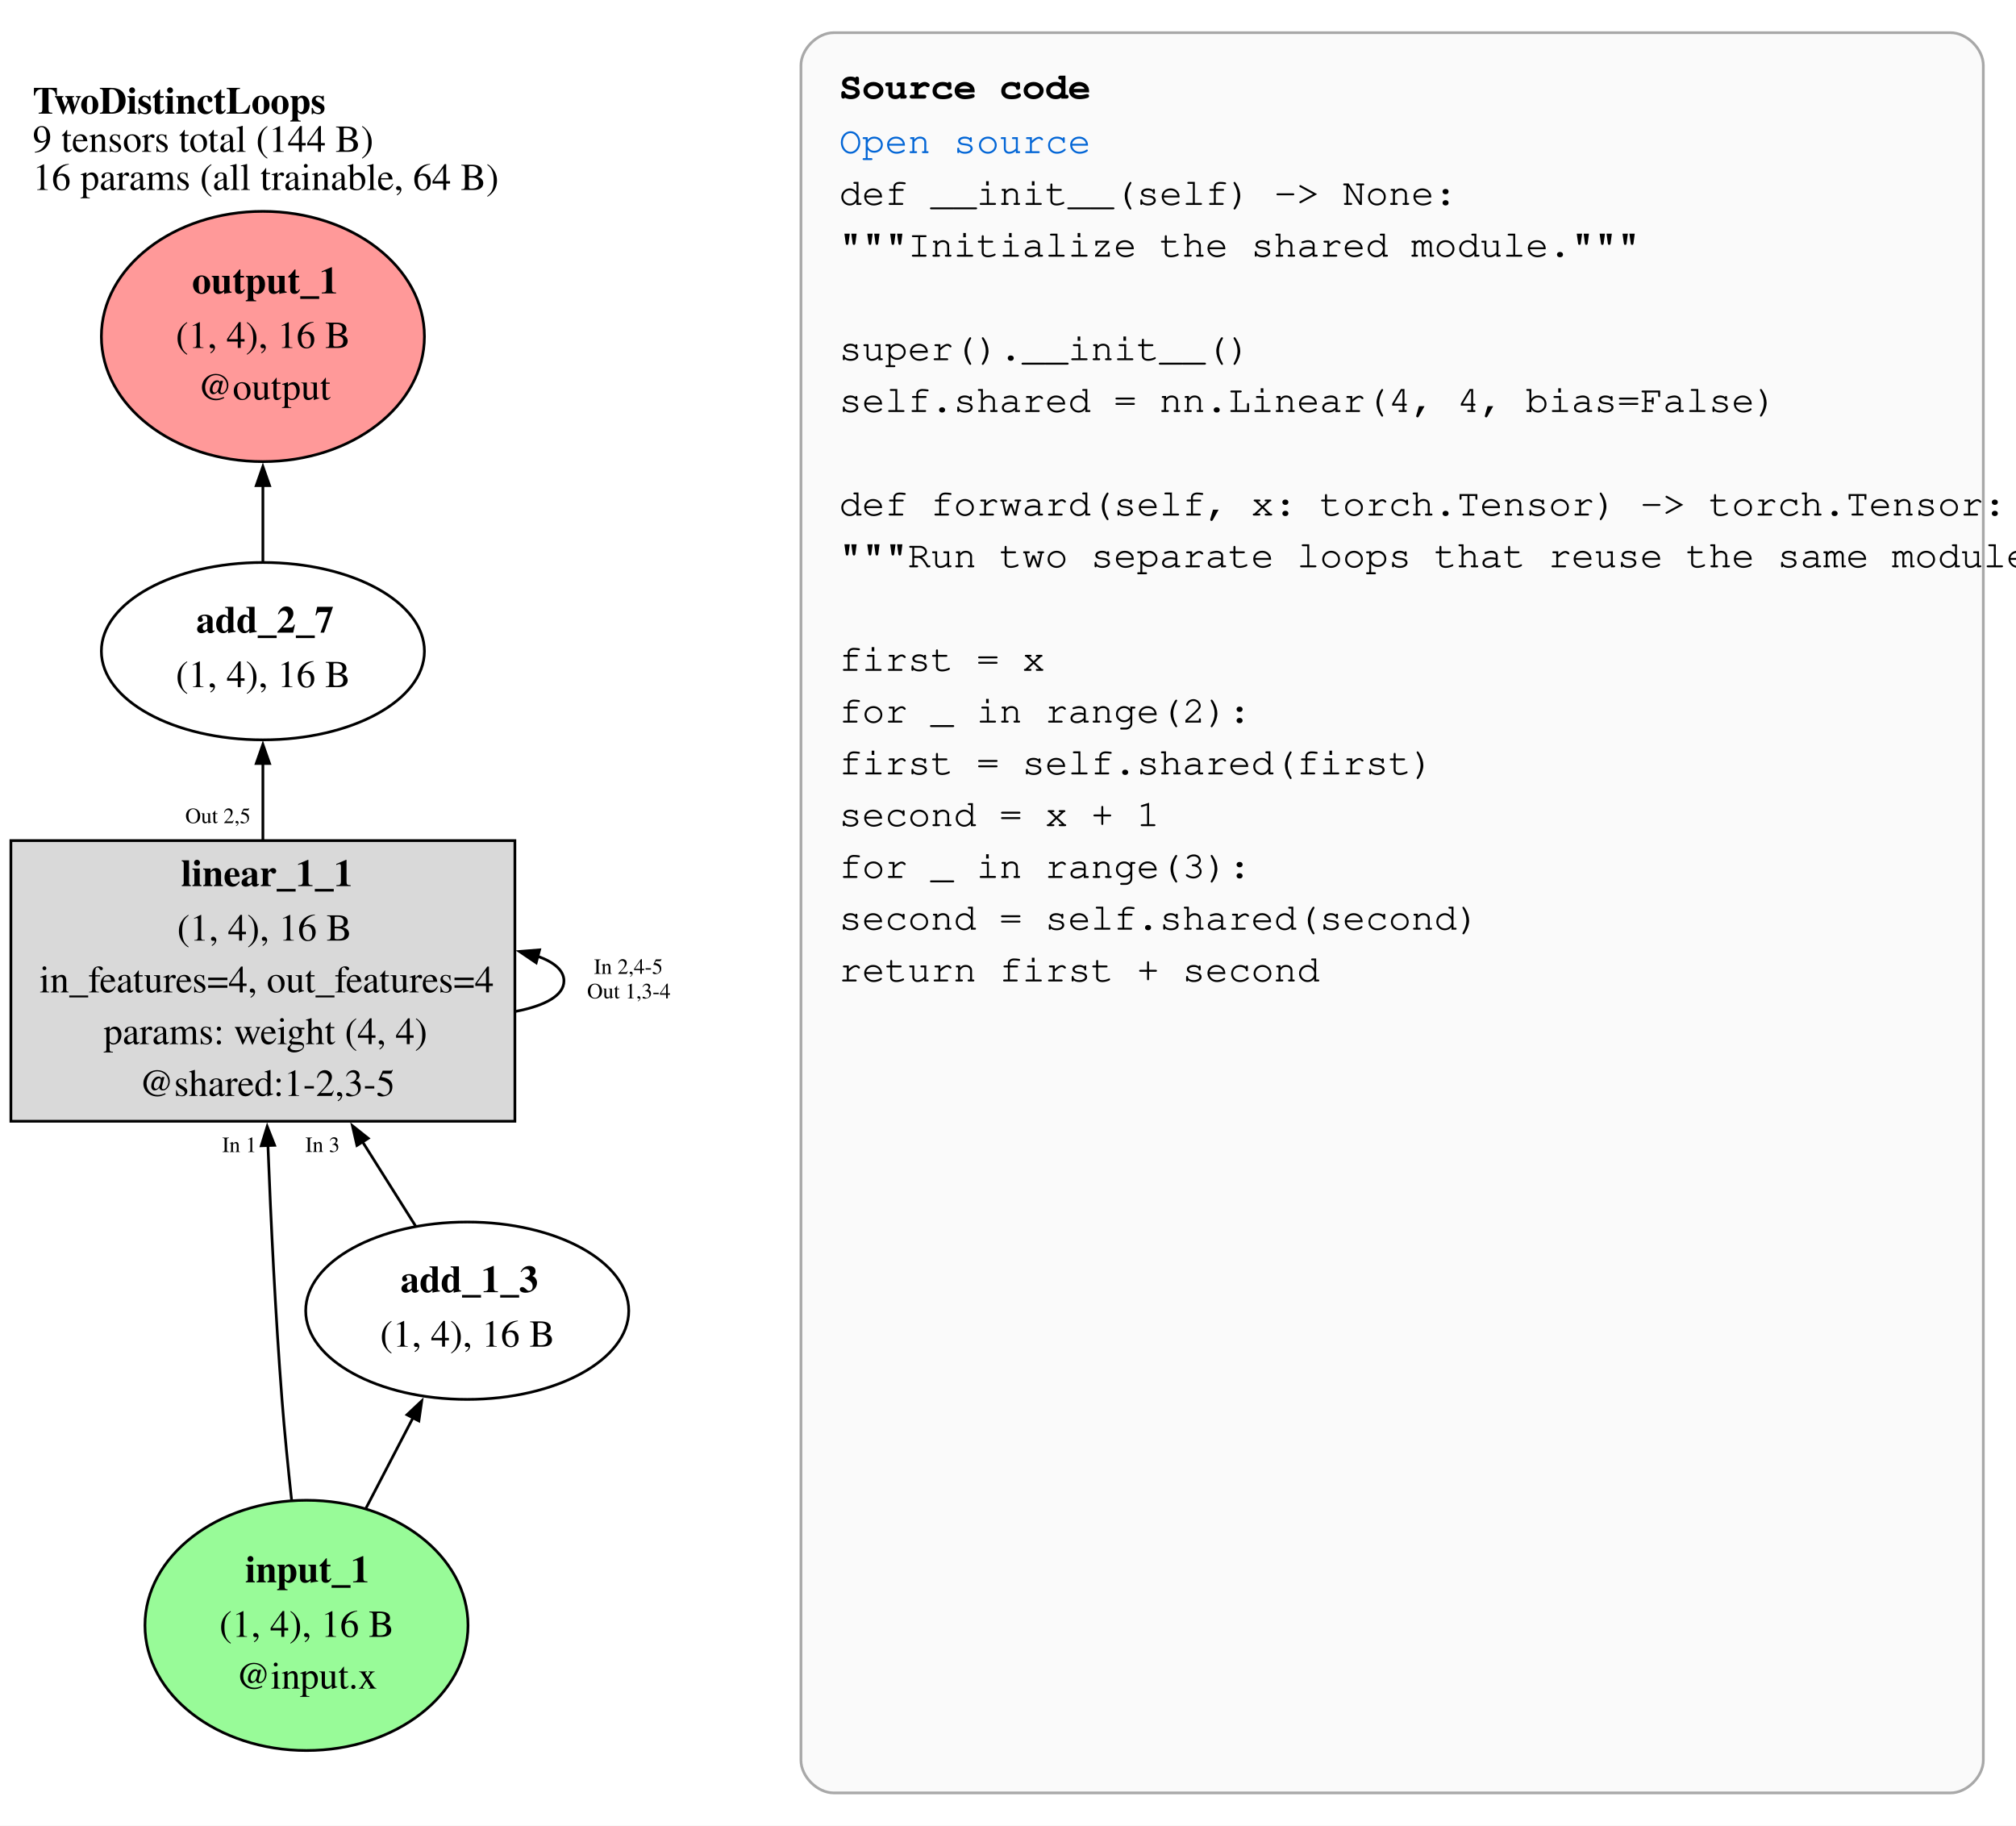
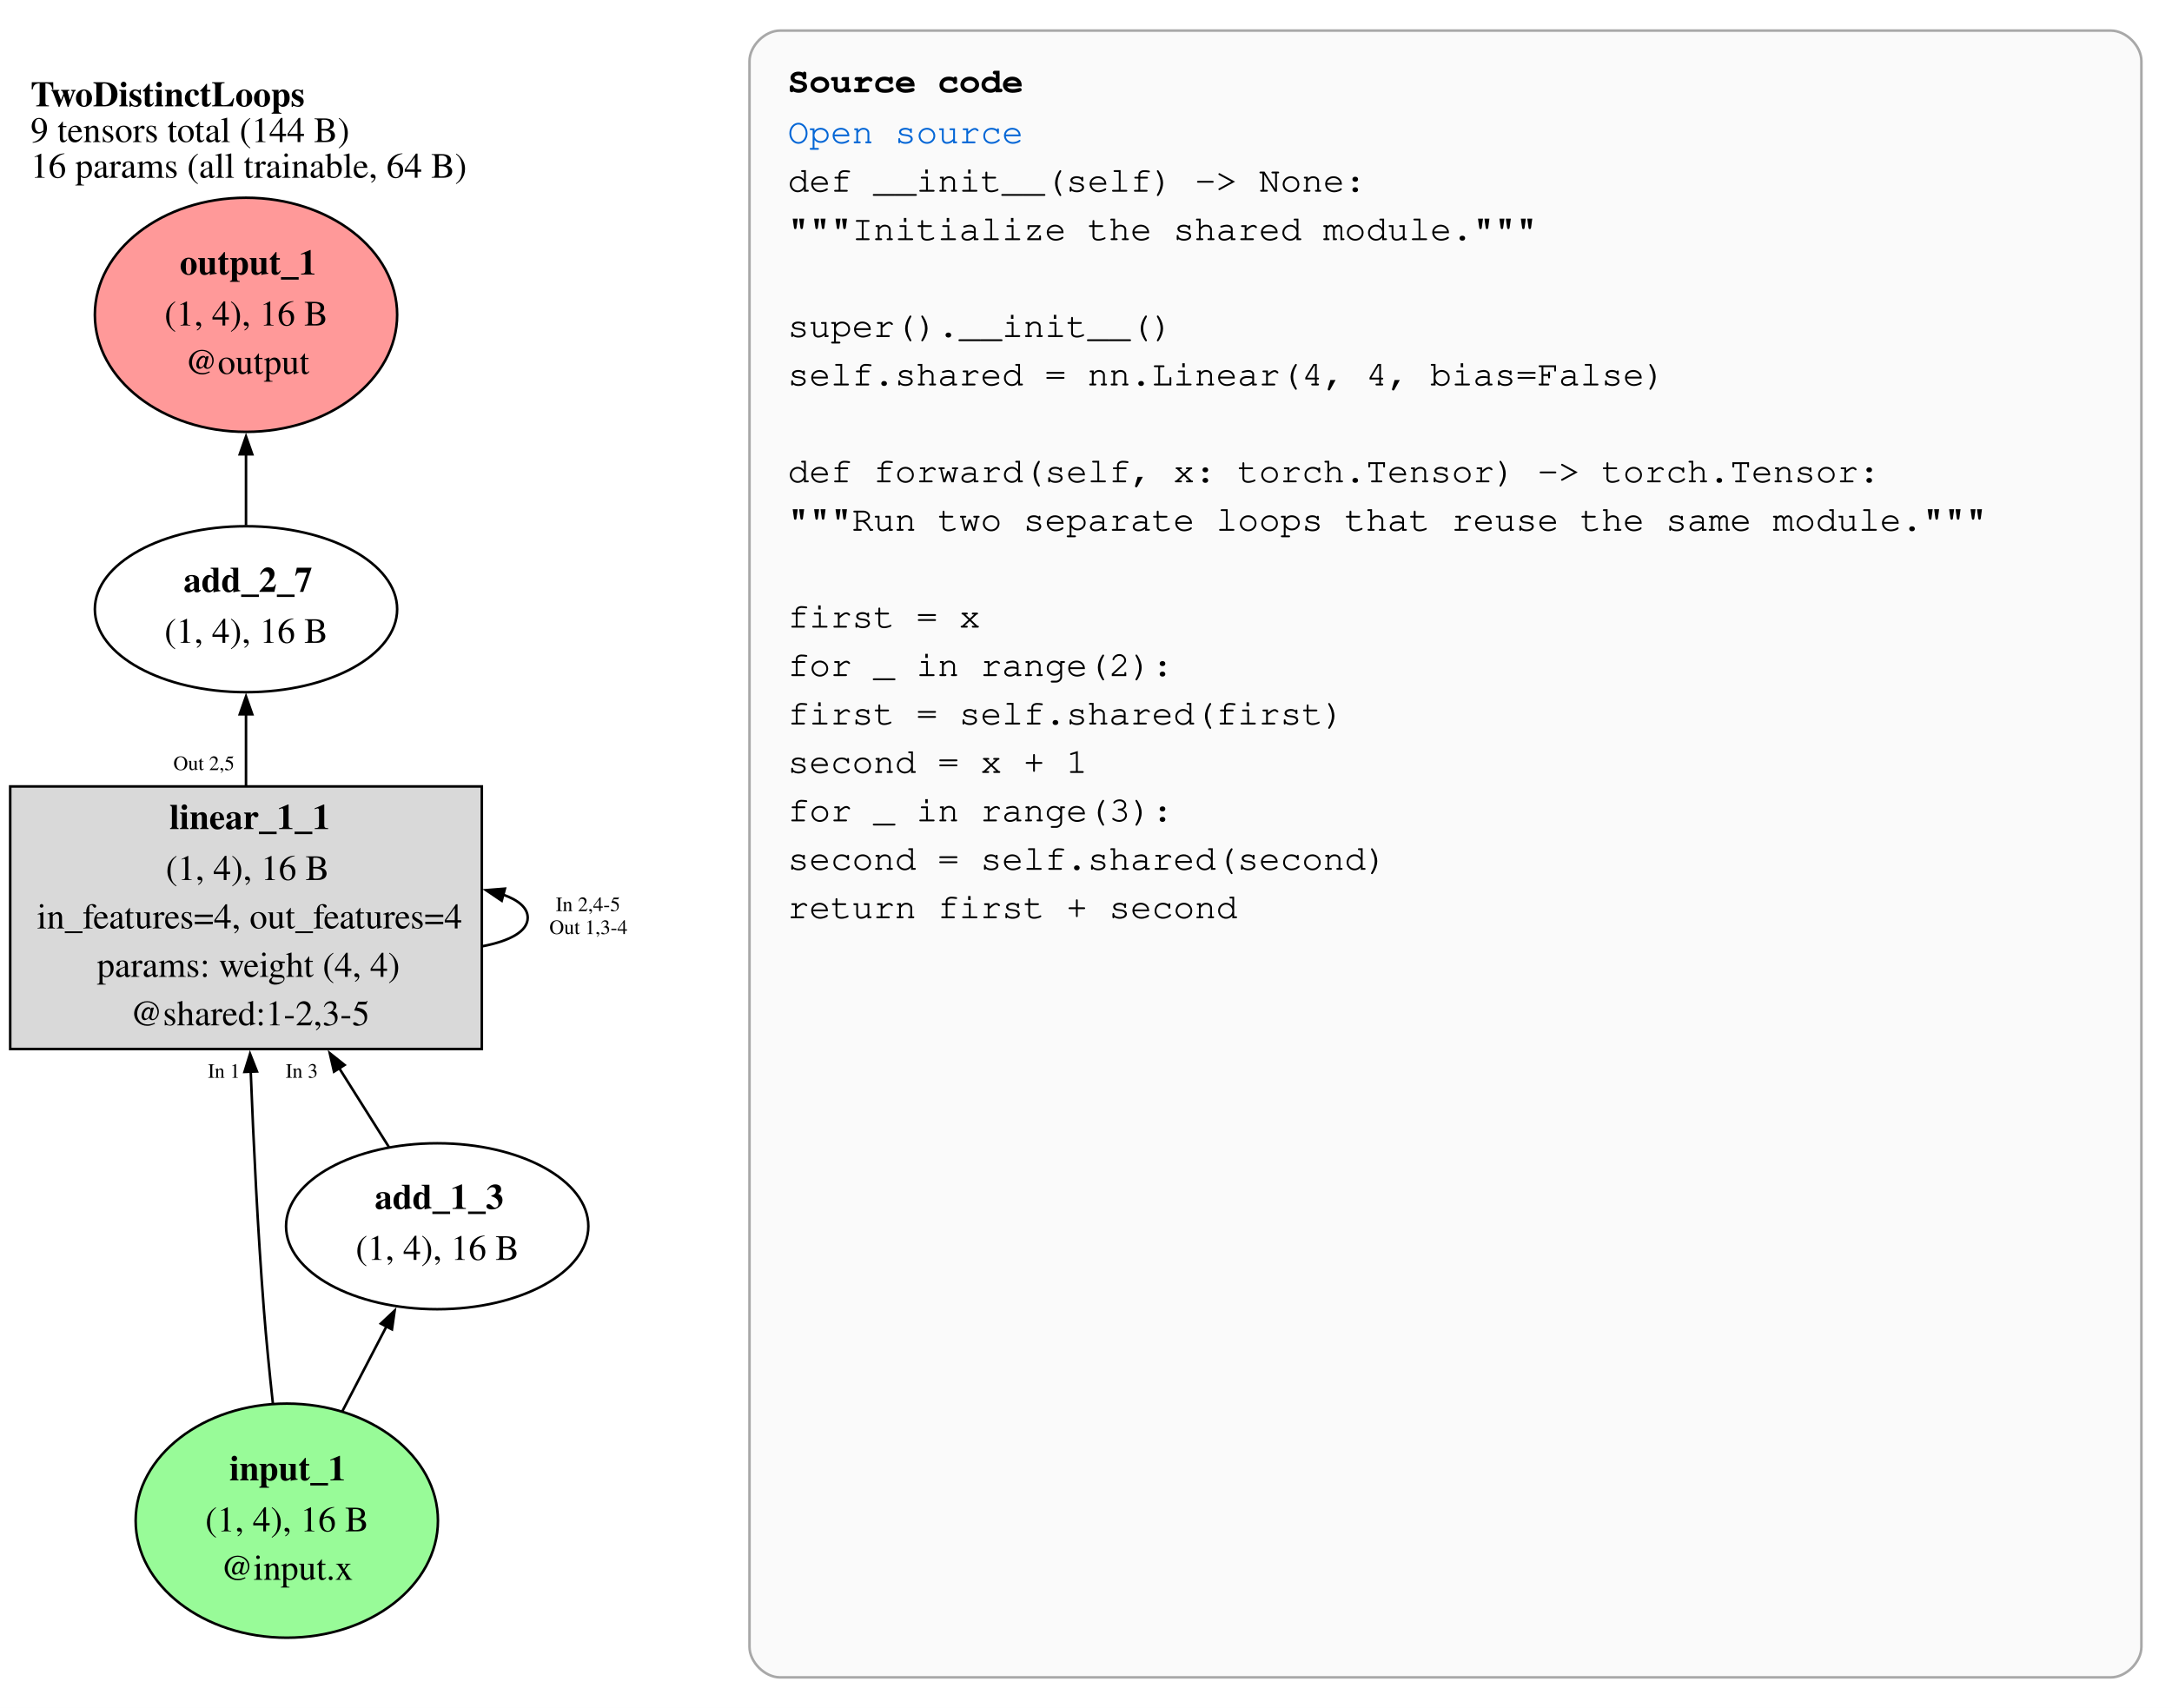
- <svg xmlns="http://www.w3.org/2000/svg" xmlns:xlink="http://www.w3.org/1999/xlink" width="740.00pt" height="670.00pt" viewBox="0 0 740.00 670.00">
+ <svg xmlns="http://www.w3.org/2000/svg" xmlns:xlink="http://www.w3.org/1999/xlink" width="852.00pt" height="670.00pt" viewBox="0 0 852.00 670.00">
  <rect x="0" y="0" width="100%" height="100%" fill="white" />
  <svg x="0" y="23.50" width="258.00" height="623.00" viewBox="0.00 0.00 258.00 622.96" overflow="visible">
    <g id="graph0" class="graph" transform="scale(1 1) rotate(0) translate(4 618.96)">
      <polygon fill="white" stroke="none" points="-4,4 -4,-618.96 254,-618.96 254,4 -4,4" />
      <text text-anchor="start" x="8" y="-600.76" font-family="Times,serif" font-weight="bold" font-size="14.00">TwoDistinctLoops</text>
      <text text-anchor="start" x="8" y="-586.76" font-family="Times,serif" font-size="14.00">9 tensors total (144 B)</text>
      <text text-anchor="start" x="8" y="-572.76" font-family="Times,serif" font-size="14.00">16 params (all trainable, 64 B)</text>
      <g id="node1" class="node">
        <ellipse fill="#98fb98" stroke="black" cx="108.5" cy="-45.96" rx="59.29" ry="45.92" />
        <text text-anchor="start" x="86" y="-61.76" font-family="Times,serif" font-weight="bold" font-size="14.00">input_1</text>
        <text text-anchor="start" x="76.5" y="-41.76" font-family="Times,serif" font-size="14.00">(1, 4), 16 B</text>
        <text text-anchor="start" x="82.5" y="-22.76" font-family="Times,serif" font-size="14.00">@input.x</text>
      </g>
      <g id="node2" class="node">
        <polygon fill="#d9d9d9" stroke="black" points="185,-333.98 0,-333.98 0,-230.98 185,-230.98 185,-333.98" />
        <text text-anchor="start" x="62.5" y="-317.28" font-family="Times,serif" font-weight="bold" font-size="14.00">linear_1_1</text>
        <text text-anchor="start" x="61" y="-297.28" font-family="Times,serif" font-size="14.00">(1, 4), 16 B</text>
        <text text-anchor="start" x="10.5" y="-278.28" font-family="Times,serif" font-size="14.00">in_features=4, out_features=4</text>
        <text text-anchor="start" x="34" y="-259.28" font-family="Times,serif" font-size="14.00">params: weight (4, 4)</text>
        <text text-anchor="start" x="47" y="-240.28" font-family="Times,serif" font-size="14.00">@shared:1-2,3-5</text>
      </g>
      <g id="edge1" class="edge">
        <path fill="none" stroke="black" d="M103.03,-92.01C101.72,-103.99 100.43,-116.94 99.5,-128.92 97.11,-159.72 95.44,-194.08 94.34,-222.38" />
        <polygon fill="black" stroke="black" points="91.9,-221.98 94.08,-229.06 96.8,-222.16 91.9,-221.98" />
        <text text-anchor="start" x="77.53" y="-219.68" font-family="Times,serif" font-size="8.00">In 1</text>
      </g>
      <g id="node3" class="node">
        <ellipse fill="white" stroke="black" cx="167.5" cy="-161.45" rx="59.29" ry="32.55" />
        <text text-anchor="start" x="143" y="-168.25" font-family="Times,serif" font-weight="bold" font-size="14.00">add_1_3</text>
        <text text-anchor="start" x="135.5" y="-148.25" font-family="Times,serif" font-size="14.00">(1, 4), 16 B</text>
      </g>
      <g id="edge2" class="edge">
        <path fill="none" stroke="black" d="M130.3,-88.9C136.01,-99.88 142.13,-111.65 147.73,-122.41" />
        <polygon fill="black" stroke="black" points="145.4,-123.26 150.81,-128.34 149.75,-121 145.4,-123.26" />
      </g>
      <g id="edge3" class="edge">
        <path fill="none" stroke="black" d="M185.2,-271.28C195.98,-273.34 203,-277.08 203,-282.48 203,-286.36 199.38,-289.38 193.33,-291.54" />
        <polygon fill="black" stroke="black" points="192.81,-289.14 186.67,-293.29 194.06,-293.88 192.81,-289.14" />
        <text text-anchor="start" x="214" y="-285.08" font-family="Times,serif" font-size="8.00">In 2,4-5</text>
        <text text-anchor="start" x="211.5" y="-276.08" font-family="Times,serif" font-size="8.00">Out 1,3-4</text>
      </g>
      <g id="node4" class="node">
        <ellipse fill="white" stroke="black" cx="92.5" cy="-403.5" rx="59.29" ry="32.55" />
        <text text-anchor="start" x="68" y="-410.3" font-family="Times,serif" font-weight="bold" font-size="14.00">add_2_7</text>
        <text text-anchor="start" x="60.5" y="-390.3" font-family="Times,serif" font-size="14.00">(1, 4), 16 B</text>
      </g>
      <g id="edge4" class="edge">
        <path fill="none" stroke="black" d="M92.5,-334.3C92.5,-343.69 92.5,-353.37 92.5,-362.38" />
        <polygon fill="black" stroke="black" points="90.05,-362.27 92.5,-369.27 94.95,-362.27 90.05,-362.27" />
        <text text-anchor="start" x="64" y="-340.4" font-family="Times,serif" font-size="8.00">Out 2,5</text>
      </g>
      <g id="edge5" class="edge">
        <path fill="none" stroke="black" d="M148.57,-192.49C142.59,-201.98 135.77,-212.81 128.99,-223.57" />
        <polygon fill="black" stroke="black" points="127.02,-222.1 125.36,-229.33 131.16,-224.71 127.02,-222.1" />
        <text text-anchor="start" x="108.05" y="-219.71" font-family="Times,serif" font-size="8.00">In 3</text>
      </g>
      <g id="node5" class="node">
        <ellipse fill="#ff9999" stroke="black" cx="92.5" cy="-518.99" rx="59.29" ry="45.92" />
        <text text-anchor="start" x="66.5" y="-534.79" font-family="Times,serif" font-weight="bold" font-size="14.00">output_1</text>
        <text text-anchor="start" x="60.5" y="-514.79" font-family="Times,serif" font-size="14.00">(1, 4), 16 B</text>
        <text text-anchor="start" x="68.5" y="-495.79" font-family="Times,serif" font-size="14.00">@output</text>
      </g>
      <g id="edge6" class="edge">
        <path fill="none" stroke="black" d="M92.5,-436.42C92.5,-445.14 92.5,-454.84 92.5,-464.41" />
        <polygon fill="black" stroke="black" points="90.05,-464.26 92.5,-471.26 94.95,-464.26 90.05,-464.26" />
      </g>
    </g>
  </svg>
-   <svg x="282.00" y="0.00" width="458.00" height="670.00" viewBox="0.00 0.00 458.00 670.00" overflow="visible">
+   <svg x="282.00" y="0.00" width="570.00" height="670.00" viewBox="0.00 0.00 570.00 670.00" overflow="visible">
    <g id="graph0" class="graph" transform="scale(1 1) rotate(0) translate(4 666)">
      <g id="clust1" class="cluster">
-         <path fill="#fafafa" stroke="#a8a8a8" d="M20,-8C20,-8 430,-8 430,-8 436,-8 442,-14 442,-20 442,-20 442,-642 442,-642 442,-648 436,-654 430,-654 430,-654 20,-654 20,-654 14,-654 8,-648 8,-642 8,-642 8,-20 8,-20 8,-14 14,-8 20,-8" />
+         <path fill="#fafafa" stroke="#a8a8a8" d="M20,-8C20,-8 542,-8 542,-8 548,-8 554,-14 554,-20 554,-20 554,-642 554,-642 554,-648 548,-654 542,-654 542,-654 20,-654 20,-654 14,-654 8,-648 8,-642 8,-642 8,-20 8,-20 8,-14 14,-8 20,-8" />
      </g>
      <g id="node1" class="node">
-         <text text-anchor="start" x="22" y="-629.8" font-family="Courier,monospace" font-weight="bold" font-size="14.00">Source code</text>
+         <text text-anchor="start" x="23" y="-629.8" font-family="Courier,monospace" font-weight="bold" font-size="14.00">Source code</text>
        <g id="a_node1_0">
          <a xlink:href="vscode://file//home/jtaylor/projects/torchlens/tests/test_loop_module_rolling.py:296" xlink:title="/home/jtaylor/projects/torchlens/tests/test_loop_module_rolling.py:296">
-             <text text-anchor="start" x="22" y="-609.8" font-family="Courier,monospace" font-size="14.00" fill="#0366d6">Open source</text>
+             <text text-anchor="start" x="23" y="-609.8" font-family="Courier,monospace" font-size="14.00" fill="#0366d6">Open source</text>
          </a>
        </g>
-         <text text-anchor="start" x="22" y="-590.8" font-family="Courier,monospace" font-size="14.00">def __init__(self) -&gt; None:</text>
-         <text text-anchor="start" x="22" y="-571.8" font-family="Courier,monospace" font-size="14.00">    """Initialize the shared module."""</text>
-         <text text-anchor="start" x="22" y="-552.8" font-family="Courier,monospace" font-size="14.00"> </text>
-         <text text-anchor="start" x="22" y="-533.8" font-family="Courier,monospace" font-size="14.00">    super().__init__()</text>
-         <text text-anchor="start" x="22" y="-514.8" font-family="Courier,monospace" font-size="14.00">    self.shared = nn.Linear(4, 4, bias=False)</text>
-         <text text-anchor="start" x="22" y="-495.8" font-family="Courier,monospace" font-size="14.00"> </text>
-         <text text-anchor="start" x="22" y="-476.8" font-family="Courier,monospace" font-size="14.00">def forward(self, x: torch.Tensor) -&gt; torch.Tensor:</text>
-         <text text-anchor="start" x="22" y="-457.8" font-family="Courier,monospace" font-size="14.00">    """Run two separate loops that reuse the same module."""</text>
-         <text text-anchor="start" x="22" y="-438.8" font-family="Courier,monospace" font-size="14.00"> </text>
-         <text text-anchor="start" x="22" y="-419.8" font-family="Courier,monospace" font-size="14.00">    first = x</text>
-         <text text-anchor="start" x="22" y="-400.8" font-family="Courier,monospace" font-size="14.00">    for _ in range(2):</text>
-         <text text-anchor="start" x="22" y="-381.8" font-family="Courier,monospace" font-size="14.00">        first = self.shared(first)</text>
-         <text text-anchor="start" x="22" y="-362.8" font-family="Courier,monospace" font-size="14.00">    second = x + 1</text>
-         <text text-anchor="start" x="22" y="-343.8" font-family="Courier,monospace" font-size="14.00">    for _ in range(3):</text>
-         <text text-anchor="start" x="22" y="-324.8" font-family="Courier,monospace" font-size="14.00">        second = self.shared(second)</text>
-         <text text-anchor="start" x="22" y="-305.8" font-family="Courier,monospace" font-size="14.00">    return first + second</text>
-         <text text-anchor="start" x="22" y="-156.3" font-family="Courier,monospace" font-size="14.00" fill="#fafafa"> </text>
+         <text text-anchor="start" x="23" y="-590.8" font-family="Courier,monospace" font-size="14.00">def __init__(self) -&gt; None:</text>
+         <text text-anchor="start" x="23" y="-571.8" font-family="Courier,monospace" font-size="14.00">    """Initialize the shared module."""</text>
+         <text text-anchor="start" x="23" y="-552.8" font-family="Courier,monospace" font-size="14.00"> </text>
+         <text text-anchor="start" x="23" y="-533.8" font-family="Courier,monospace" font-size="14.00">    super().__init__()</text>
+         <text text-anchor="start" x="23" y="-514.8" font-family="Courier,monospace" font-size="14.00">    self.shared = nn.Linear(4, 4, bias=False)</text>
+         <text text-anchor="start" x="23" y="-495.8" font-family="Courier,monospace" font-size="14.00"> </text>
+         <text text-anchor="start" x="23" y="-476.8" font-family="Courier,monospace" font-size="14.00">def forward(self, x: torch.Tensor) -&gt; torch.Tensor:</text>
+         <text text-anchor="start" x="23" y="-457.8" font-family="Courier,monospace" font-size="14.00">    """Run two separate loops that reuse the same module."""</text>
+         <text text-anchor="start" x="23" y="-438.8" font-family="Courier,monospace" font-size="14.00"> </text>
+         <text text-anchor="start" x="23" y="-419.8" font-family="Courier,monospace" font-size="14.00">    first = x</text>
+         <text text-anchor="start" x="23" y="-400.8" font-family="Courier,monospace" font-size="14.00">    for _ in range(2):</text>
+         <text text-anchor="start" x="23" y="-381.8" font-family="Courier,monospace" font-size="14.00">        first = self.shared(first)</text>
+         <text text-anchor="start" x="23" y="-362.8" font-family="Courier,monospace" font-size="14.00">    second = x + 1</text>
+         <text text-anchor="start" x="23" y="-343.8" font-family="Courier,monospace" font-size="14.00">    for _ in range(3):</text>
+         <text text-anchor="start" x="23" y="-324.8" font-family="Courier,monospace" font-size="14.00">        second = self.shared(second)</text>
+         <text text-anchor="start" x="23" y="-305.8" font-family="Courier,monospace" font-size="14.00">    return first + second</text>
+         <text text-anchor="start" x="23" y="-156.3" font-family="Courier,monospace" font-size="14.00" fill="#fafafa"> </text>
      </g>
    </g>
  </svg>
</svg>
